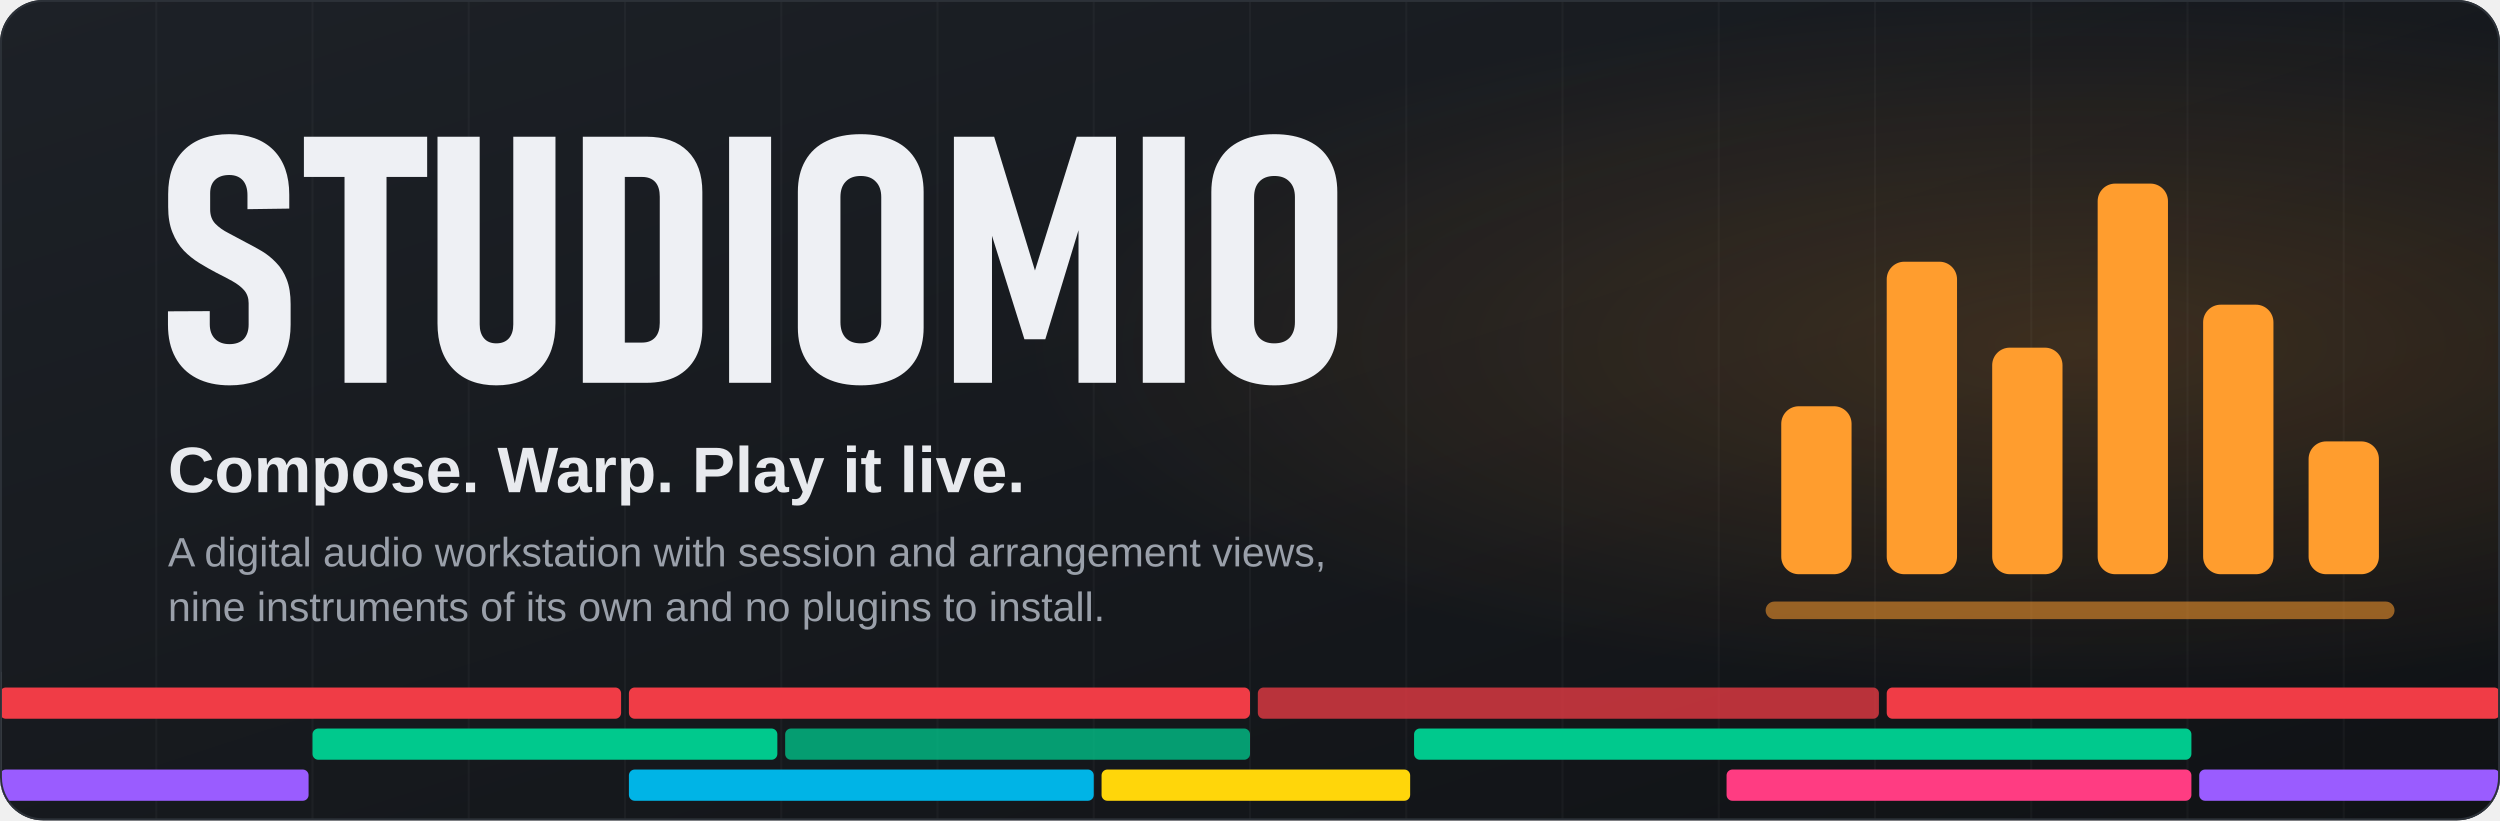
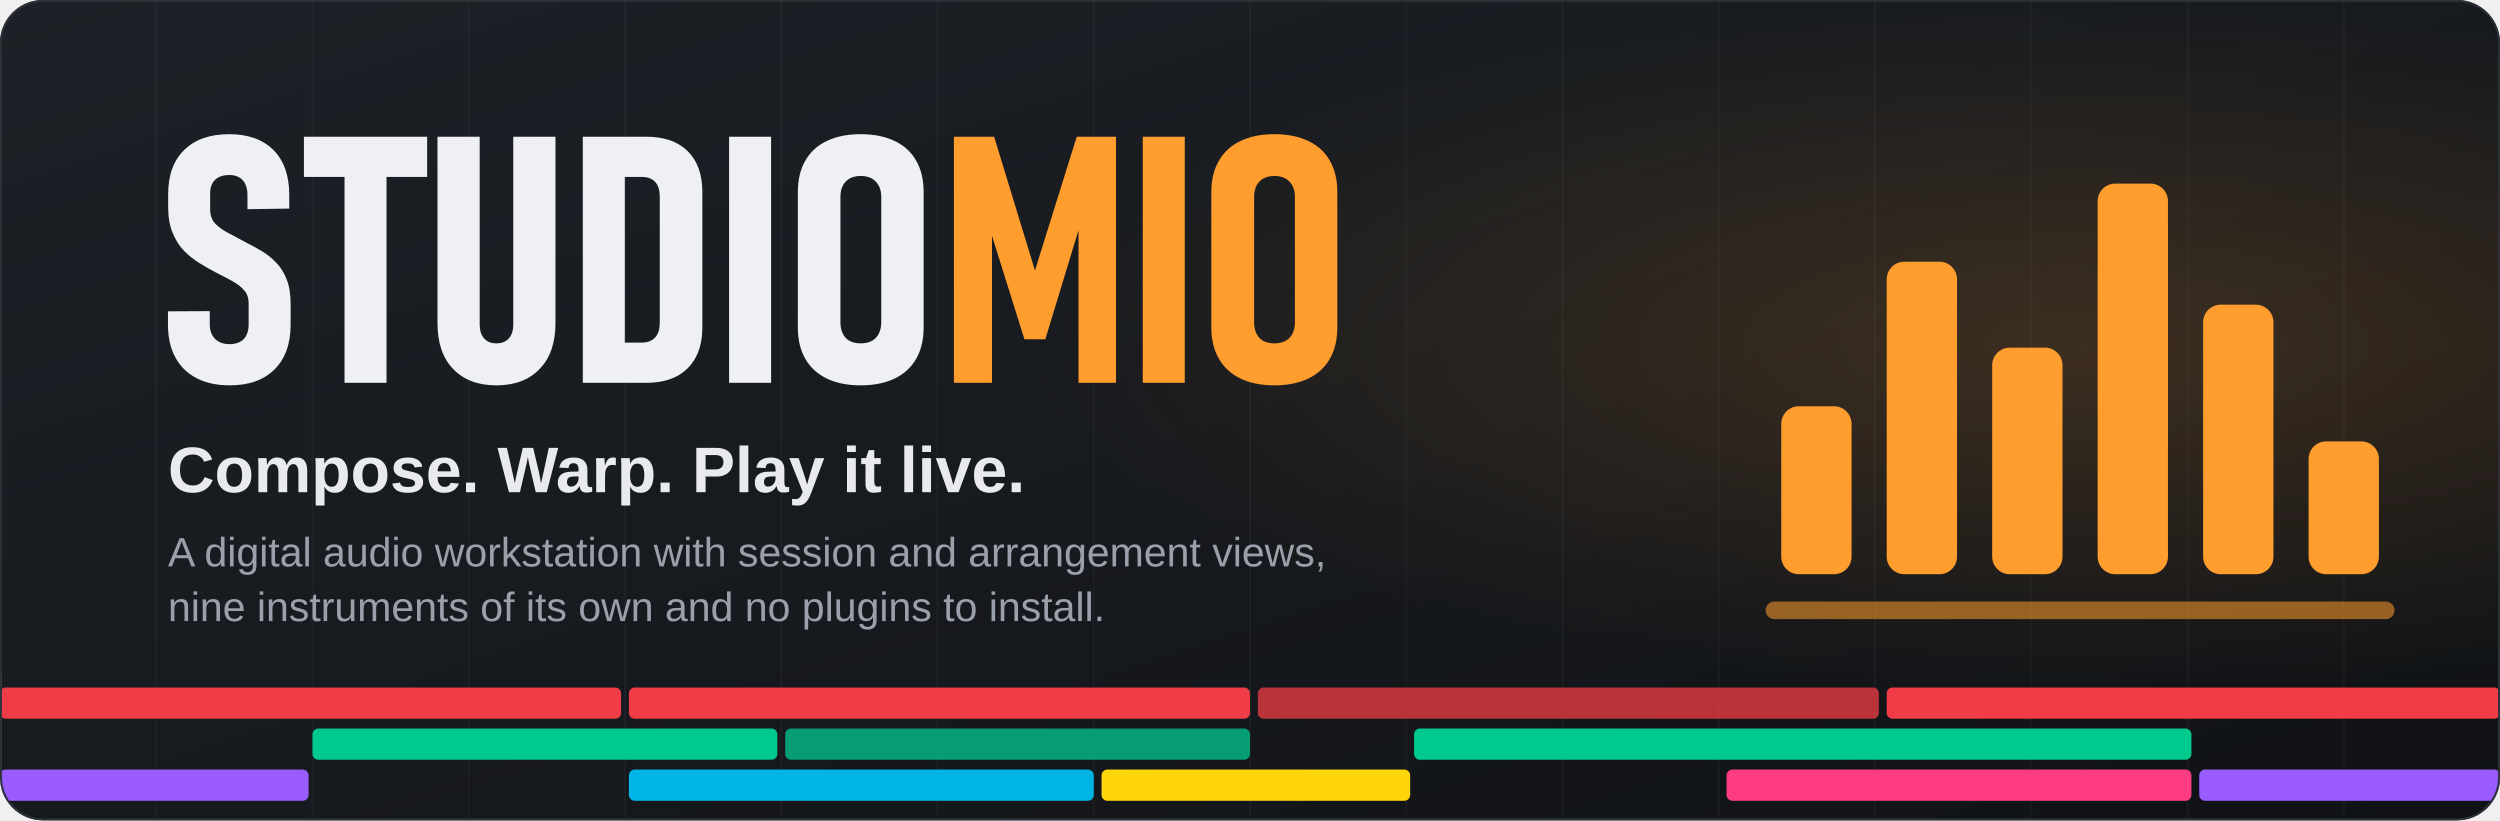
<svg xmlns="http://www.w3.org/2000/svg" viewBox="0 0 1280 420" role="img" aria-label="studiomio: compose, warp, play it live">
  <style>
    .bar { transform-box: fill-box; transform-origin: 50% 100%; animation: beat 1.8s ease-in-out infinite alternate; }
    .b2 { animation-delay: -.5s; animation-duration: 1.4s; }
    .b3 { animation-delay: -1.1s; animation-duration: 2.1s; }
    .b4 { animation-delay: -.2s; animation-duration: 1.6s; }
    .b5 { animation-delay: -.9s; animation-duration: 1.3s; }
    .b6 { animation-delay: -1.5s; animation-duration: 1.9s; }
    @keyframes beat { from { transform: scaleY(.55); } to { transform: scaleY(1.06); } }
    .playhead { animation: play 14s linear infinite; }
    @keyframes play { from { transform: translateX(0); } to { transform: translateX(1280px); } }
    @media (prefers-reduced-motion: reduce) { .bar, .playhead { animation: none; } }
  </style>
  <defs>
    <clipPath id="card">
      <rect width="1280" height="420" rx="22" />
    </clipPath>
    <linearGradient id="glow" x1="0" y1="0" x2="1" y2="1">
      <stop offset="0" stop-color="#1d2127" />
      <stop offset="1" stop-color="#101215" />
    </linearGradient>
    <radialGradient id="warm" cx=".83" cy=".42" r=".42">
      <stop offset="0" stop-color="#ff9d2e" stop-opacity=".17" />
      <stop offset="1" stop-color="#ff9d2e" stop-opacity="0" />
    </radialGradient>
  </defs>
  <g clip-path="url(#card)">
    <rect width="1280" height="420" fill="url(#glow)" />
    <rect width="1280" height="420" fill="url(#warm)" />
    <path d="M80 0V420M160 0V420M240 0V420M320 0V420M400 0V420M480 0V420M560 0V420M640 0V420M720 0V420M800 0V420M880 0V420M960 0V420M1040 0V420M1120 0V420M1200 0V420" stroke="#fff" stroke-opacity=".035" />
-     <path d="M117.6 197.3Q107.7 197.3 100.6 193.6Q93.5 189.9 89.8 183Q86 176.1 86 166.2V159.4L107.4 159.3V166Q107.4 170.8 110.1 173.5Q112.8 176.2 117.5 176.2Q122.2 176.2 124.8 173.6Q127.3 170.9 127.3 166.2V155.2Q127.3 151.3 125 148.6Q122.7 146 118.9 143.9Q115.1 141.8 110.7 139.6Q106.5 137.4 102.1 134.7Q97.7 132 94.1 128.3Q90.5 124.5 88.3 119Q86.1 113.6 86.1 105.9V99.4Q86.1 84.8 94.3 76.8Q102.5 68.7 117.4 68.7Q131.8 68.7 140 76.8Q148.1 85 148.1 99.7V106.8L126.7 107.1V99.9Q126.7 95 124.3 92.3Q121.8 89.6 117.4 89.6Q112.7 89.6 110.1 92.1Q107.6 94.5 107.6 98.9V107.3Q107.6 111.7 110.2 114.5Q112.9 117.3 117.1 119.4Q121.3 121.6 125.9 124.1Q130 126.2 134.1 128.6Q138.1 131 141.4 134.5Q144.8 137.9 146.8 143.1Q148.8 148.2 148.8 155.7V166.2Q148.8 180.9 140.6 189.1Q132.4 197.3 117.6 197.3ZM176.4 196V80.6H197.9V196ZM155.6 90.6V70H218.7V90.6ZM254.1 197.3Q240 197.3 232 188.9Q224 180.6 224 165.5V70H245.6V166.1Q245.6 170.7 247.9 173.3Q250.1 175.8 254.1 175.8Q258.2 175.8 260.5 173.3Q262.8 170.7 262.8 166.1V70H284.4V165.5Q284.4 180.6 276.3 188.9Q268.3 197.3 254.1 197.3ZM312.7 196V175.4H328.8Q333.1 175.4 335.5 172.7Q337.8 170.1 337.8 165.3V100.7Q337.8 95.8 335.5 93.2Q333.1 90.6 328.8 90.6H312.7V70H331Q344.6 70 352.1 77.4Q359.6 84.8 359.6 98.3V167.7Q359.6 176.6 356.2 183Q352.8 189.3 346.4 192.7Q340 196 330.9 196ZM298.4 196V70H319.9V196ZM394.8 70V196H373.3V70ZM440.7 197.3Q430.5 197.3 423.3 193.8Q416.1 190.3 412.3 183.7Q408.5 177 408.5 167.7V98.3Q408.5 88.9 412.3 82.3Q416.1 75.6 423.3 72.2Q430.5 68.7 440.7 68.7Q450.8 68.7 458.1 72.2Q465.3 75.6 469.1 82.3Q472.9 88.9 472.9 98.3V167.7Q472.9 177 469.1 183.7Q465.3 190.3 458.1 193.8Q450.8 197.3 440.7 197.3ZM440.7 175.8Q445.7 175.8 448.4 173Q451.2 170.1 451.2 164.9V100.9Q451.2 95.8 448.4 93Q445.7 90.1 440.7 90.1Q435.7 90.1 433 93Q430.3 95.8 430.3 100.9V164.9Q430.3 170.1 433 173Q435.7 175.8 440.7 175.8ZM529.9 138.5 551.3 70H571.4V196H552.2V108L553.5 113.6L535.2 173.7H524.5L506.2 115.3L507.9 108V196H488.4V70H509ZM606.6 70V196H585.1V70ZM652.5 197.3Q642.3 197.3 635.1 193.8Q627.9 190.3 624.1 183.7Q620.2 177 620.2 167.7V98.3Q620.2 88.9 624.1 82.3Q627.9 75.6 635.1 72.2Q642.3 68.7 652.5 68.7Q662.6 68.7 669.9 72.2Q677.1 75.6 680.9 82.3Q684.7 88.9 684.7 98.3V167.7Q684.7 177 680.9 183.7Q677.1 190.3 669.9 193.8Q662.6 197.3 652.5 197.3ZM652.4 175.8Q657.5 175.8 660.2 173Q663 170.1 663 164.9V100.9Q663 95.8 660.2 93Q657.5 90.1 652.5 90.1Q647.5 90.1 644.8 93Q642.1 95.8 642.1 100.9V164.9Q642.1 170.1 644.8 173Q647.5 175.8 652.4 175.8Z" fill="#eef0f4" />
+     <path d="M117.6 197.3Q107.7 197.3 100.6 193.6Q93.5 189.9 89.8 183Q86 176.1 86 166.2V159.4L107.4 159.3V166Q107.4 170.8 110.1 173.5Q112.8 176.2 117.5 176.2Q122.2 176.2 124.8 173.6Q127.3 170.9 127.3 166.2V155.2Q127.3 151.3 125 148.6Q122.7 146 118.9 143.9Q115.1 141.8 110.7 139.6Q106.5 137.4 102.1 134.7Q97.7 132 94.1 128.3Q90.5 124.5 88.3 119Q86.1 113.6 86.1 105.9V99.4Q86.1 84.8 94.3 76.8Q102.5 68.7 117.4 68.7Q131.8 68.7 140 76.8Q148.1 85 148.1 99.7V106.8L126.7 107.1V99.9Q126.7 95 124.3 92.3Q121.8 89.6 117.4 89.6Q112.7 89.6 110.1 92.1Q107.6 94.5 107.6 98.9V107.3Q107.6 111.7 110.2 114.5Q112.9 117.3 117.1 119.4Q121.3 121.6 125.9 124.1Q130 126.2 134.1 128.6Q138.1 131 141.4 134.5Q144.8 137.9 146.8 143.1Q148.8 148.2 148.8 155.7V166.2Q148.8 180.9 140.6 189.1Q132.4 197.3 117.6 197.3ZM176.4 196V80.6H197.9V196ZM155.6 90.6V70H218.7V90.6ZM254.1 197.3Q240 197.3 232 188.9Q224 180.6 224 165.5V70H245.6V166.1Q245.6 170.7 247.9 173.3Q250.1 175.8 254.1 175.8Q258.2 175.8 260.5 173.3Q262.8 170.7 262.8 166.1V70H284.4V165.5Q284.4 180.6 276.3 188.9Q268.3 197.3 254.1 197.3ZM312.7 196V175.4H328.8Q333.1 175.4 335.5 172.7Q337.8 170.1 337.8 165.3V100.7Q337.8 95.8 335.5 93.2Q333.1 90.6 328.8 90.6H312.7V70H331Q344.6 70 352.1 77.4Q359.6 84.8 359.6 98.3V167.7Q359.6 176.6 356.2 183Q352.8 189.3 346.4 192.7Q340 196 330.9 196ZM298.4 196V70H319.9V196ZM394.8 70V196H373.3V70ZM440.7 197.3Q430.5 197.3 423.3 193.8Q416.1 190.3 412.3 183.7Q408.5 177 408.5 167.7V98.3Q408.5 88.9 412.3 82.3Q416.1 75.6 423.3 72.2Q430.5 68.7 440.7 68.7Q450.8 68.7 458.1 72.2Q465.3 75.6 469.1 82.3Q472.9 88.9 472.9 98.3V167.7Q472.9 177 469.1 183.7Q465.3 190.3 458.1 193.8Q450.8 197.3 440.7 197.3ZM440.7 175.8Q445.7 175.8 448.4 173Q451.2 170.1 451.2 164.9V100.9Q451.2 95.8 448.4 93Q445.7 90.1 440.7 90.1Q435.7 90.1 433 93Q430.3 95.8 430.3 100.9V164.9Q430.3 170.1 433 173Q435.7 175.8 440.7 175.8Z" fill="#eef0f4" />
+     <path d="M529.9 138.5 551.3 70H571.4V196H552.2V108L553.5 113.6L535.2 173.7H524.5L506.2 115.3L507.9 108V196H488.4V70H509ZM606.6 70V196H585.1V70ZM652.5 197.3Q642.3 197.3 635.1 193.8Q627.9 190.3 624.1 183.7Q620.2 177 620.2 167.7V98.3Q620.2 88.9 624.1 82.3Q627.9 75.6 635.1 72.2Q642.3 68.7 652.5 68.7Q662.6 68.7 669.9 72.2Q677.1 75.6 680.9 82.3Q684.7 88.9 684.7 98.3V167.7Q684.7 177 680.9 183.7Q677.1 190.3 669.9 193.8Q662.6 197.3 652.5 197.3ZM652.4 175.8Q657.5 175.8 660.2 173Q663 170.1 663 164.9V100.9Q663 95.8 660.2 93Q657.5 90.1 652.5 90.1Q647.5 90.1 644.8 93Q642.1 95.8 642.1 100.9V164.9Q642.1 170.1 644.8 173Q647.5 175.8 652.4 175.8Z" fill="#ff9d2e" />
    <g font-family="'Segoe UI', system-ui, -apple-system, 'Helvetica Neue', Arial, sans-serif">
      <text x="86" y="252" font-size="33" font-weight="600" fill="#e8eaee">Compose. Warp. Play it live.</text>
      <text x="86" y="290" font-size="21" fill="#9aa0aa">A digital audio workstation with session and arrangement views,</text>
      <text x="86" y="318" font-size="21" fill="#9aa0aa">nine instruments of its own and no plugins to install.</text>
    </g>
    <g transform="translate(912 62)" fill="#ff9d2e">
      <rect class="bar" x="0" y="146" width="36" height="86" rx="9" />
      <rect class="bar b2" x="54" y="72" width="36" height="160" rx="9" />
      <rect class="bar b3" x="108" y="116" width="36" height="116" rx="9" />
      <rect class="bar b4" x="162" y="32" width="36" height="200" rx="9" />
      <rect class="bar b5" x="216" y="94" width="36" height="138" rx="9" />
      <rect class="bar b6" x="270" y="164" width="36" height="68" rx="9" />
      <rect x="-8" y="246" width="322" height="9" rx="4.500" opacity=".55" />
    </g>
    <g>
      <g fill="#f03c46">
        <rect x="0" y="352" width="318" height="16" rx="3" />
        <rect x="322" y="352" width="318" height="16" rx="3" />
        <rect x="644" y="352" width="318" height="16" rx="3" opacity=".75" />
        <rect x="966" y="352" width="314" height="16" rx="3" />
      </g>
      <g fill="#00c98d">
        <rect x="160" y="373" width="238" height="16" rx="3" />
        <rect x="402" y="373" width="238" height="16" rx="3" opacity=".75" />
        <rect x="724" y="373" width="398" height="16" rx="3" />
      </g>
      <g>
        <rect x="0" y="394" width="158" height="16" rx="3" fill="#9a5cff" />
        <rect x="322" y="394" width="238" height="16" rx="3" fill="#00b4e6" />
        <rect x="564" y="394" width="158" height="16" rx="3" fill="#ffd60a" />
        <rect x="884" y="394" width="238" height="16" rx="3" fill="#ff3c82" />
        <rect x="1126" y="394" width="154" height="16" rx="3" fill="#9a5cff" />
      </g>
    </g>
    <path class="playhead" d="M0 344V420" stroke="#fff" stroke-width="2" stroke-opacity=".9" />
  </g>
  <rect x=".5" y=".5" width="1279" height="419" rx="21.500" fill="none" stroke="#2c3138" />
</svg>
